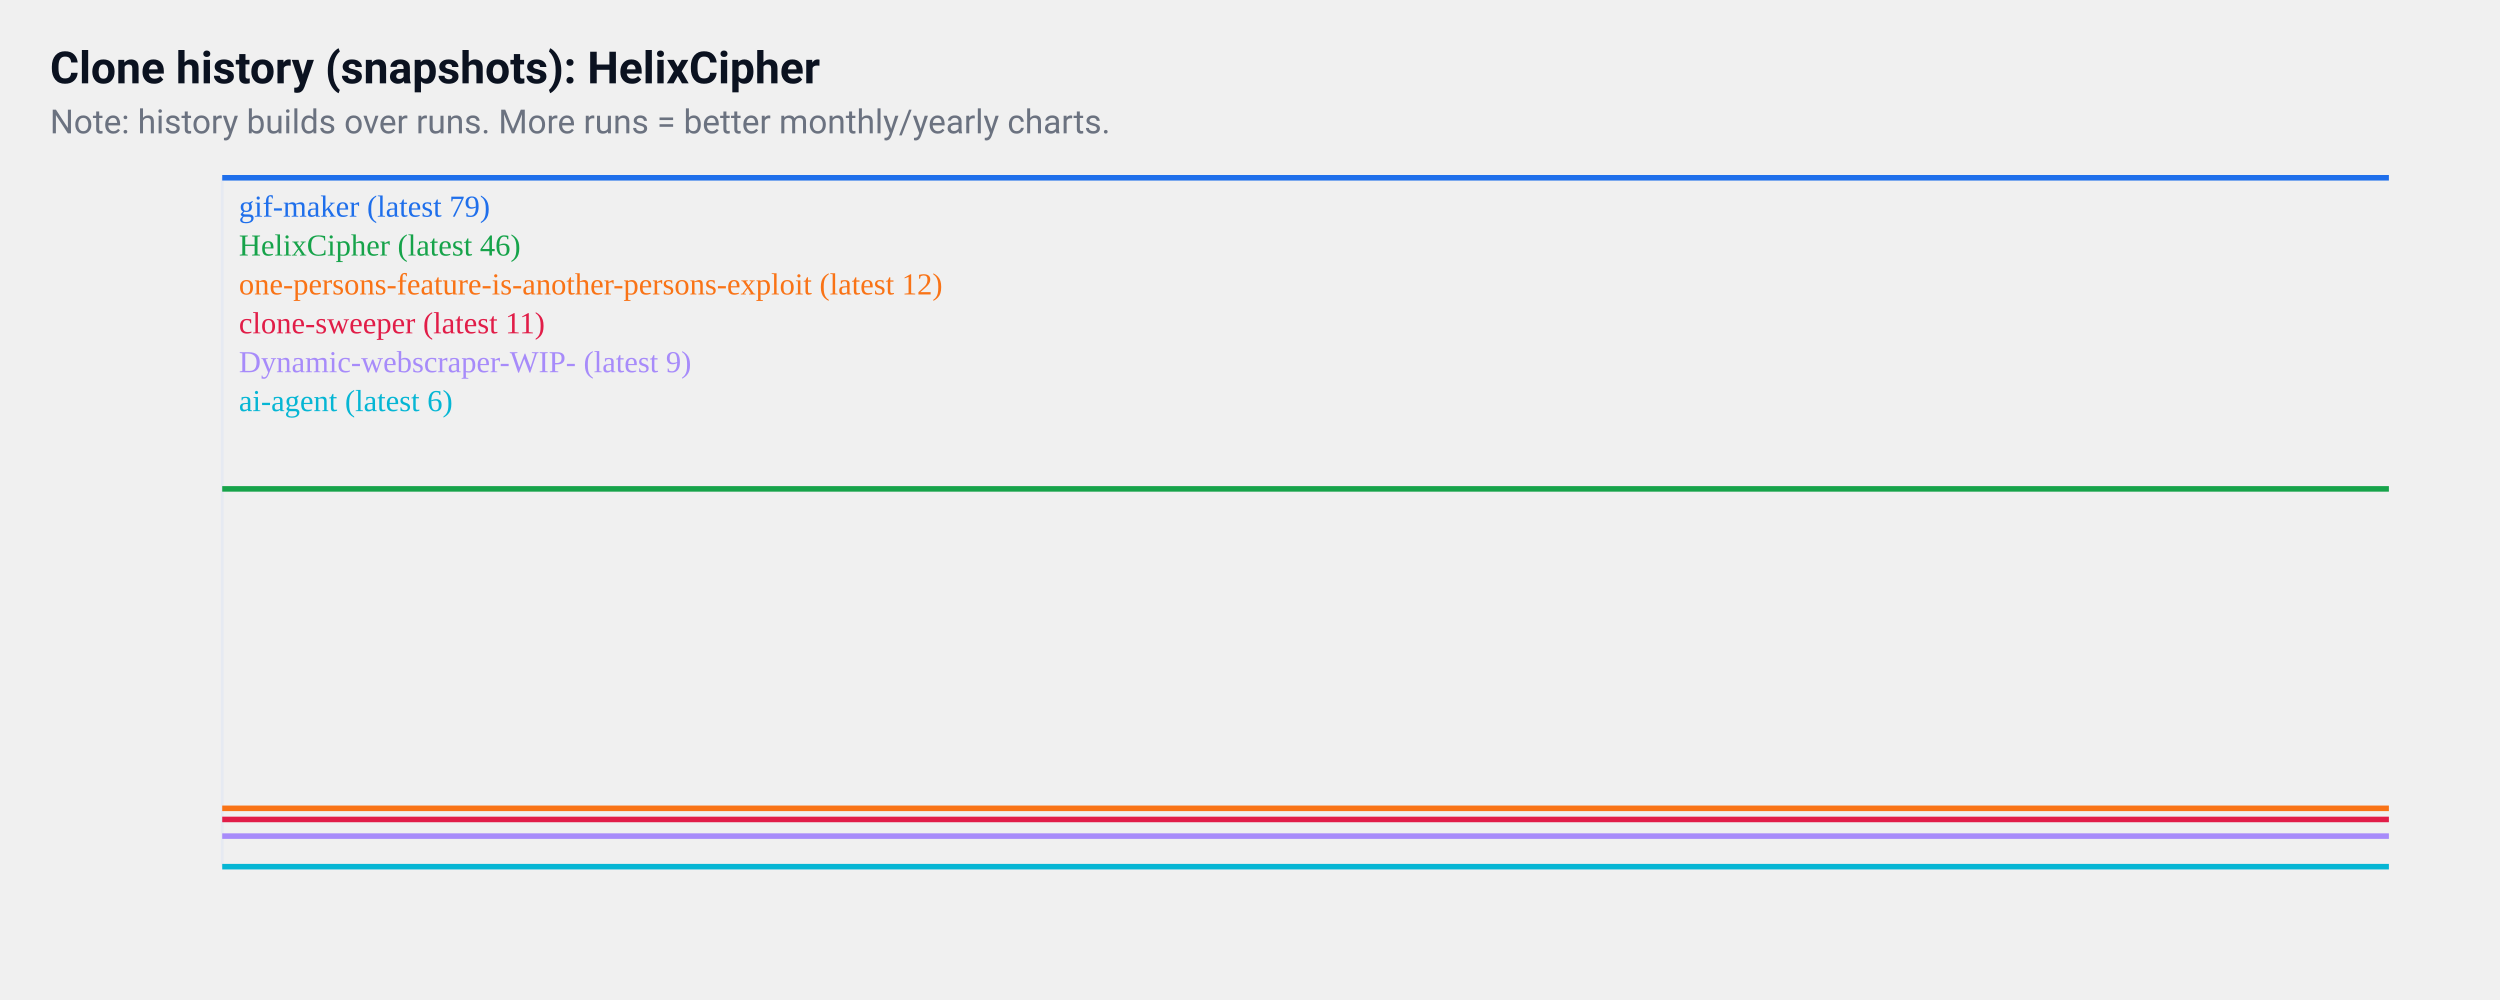
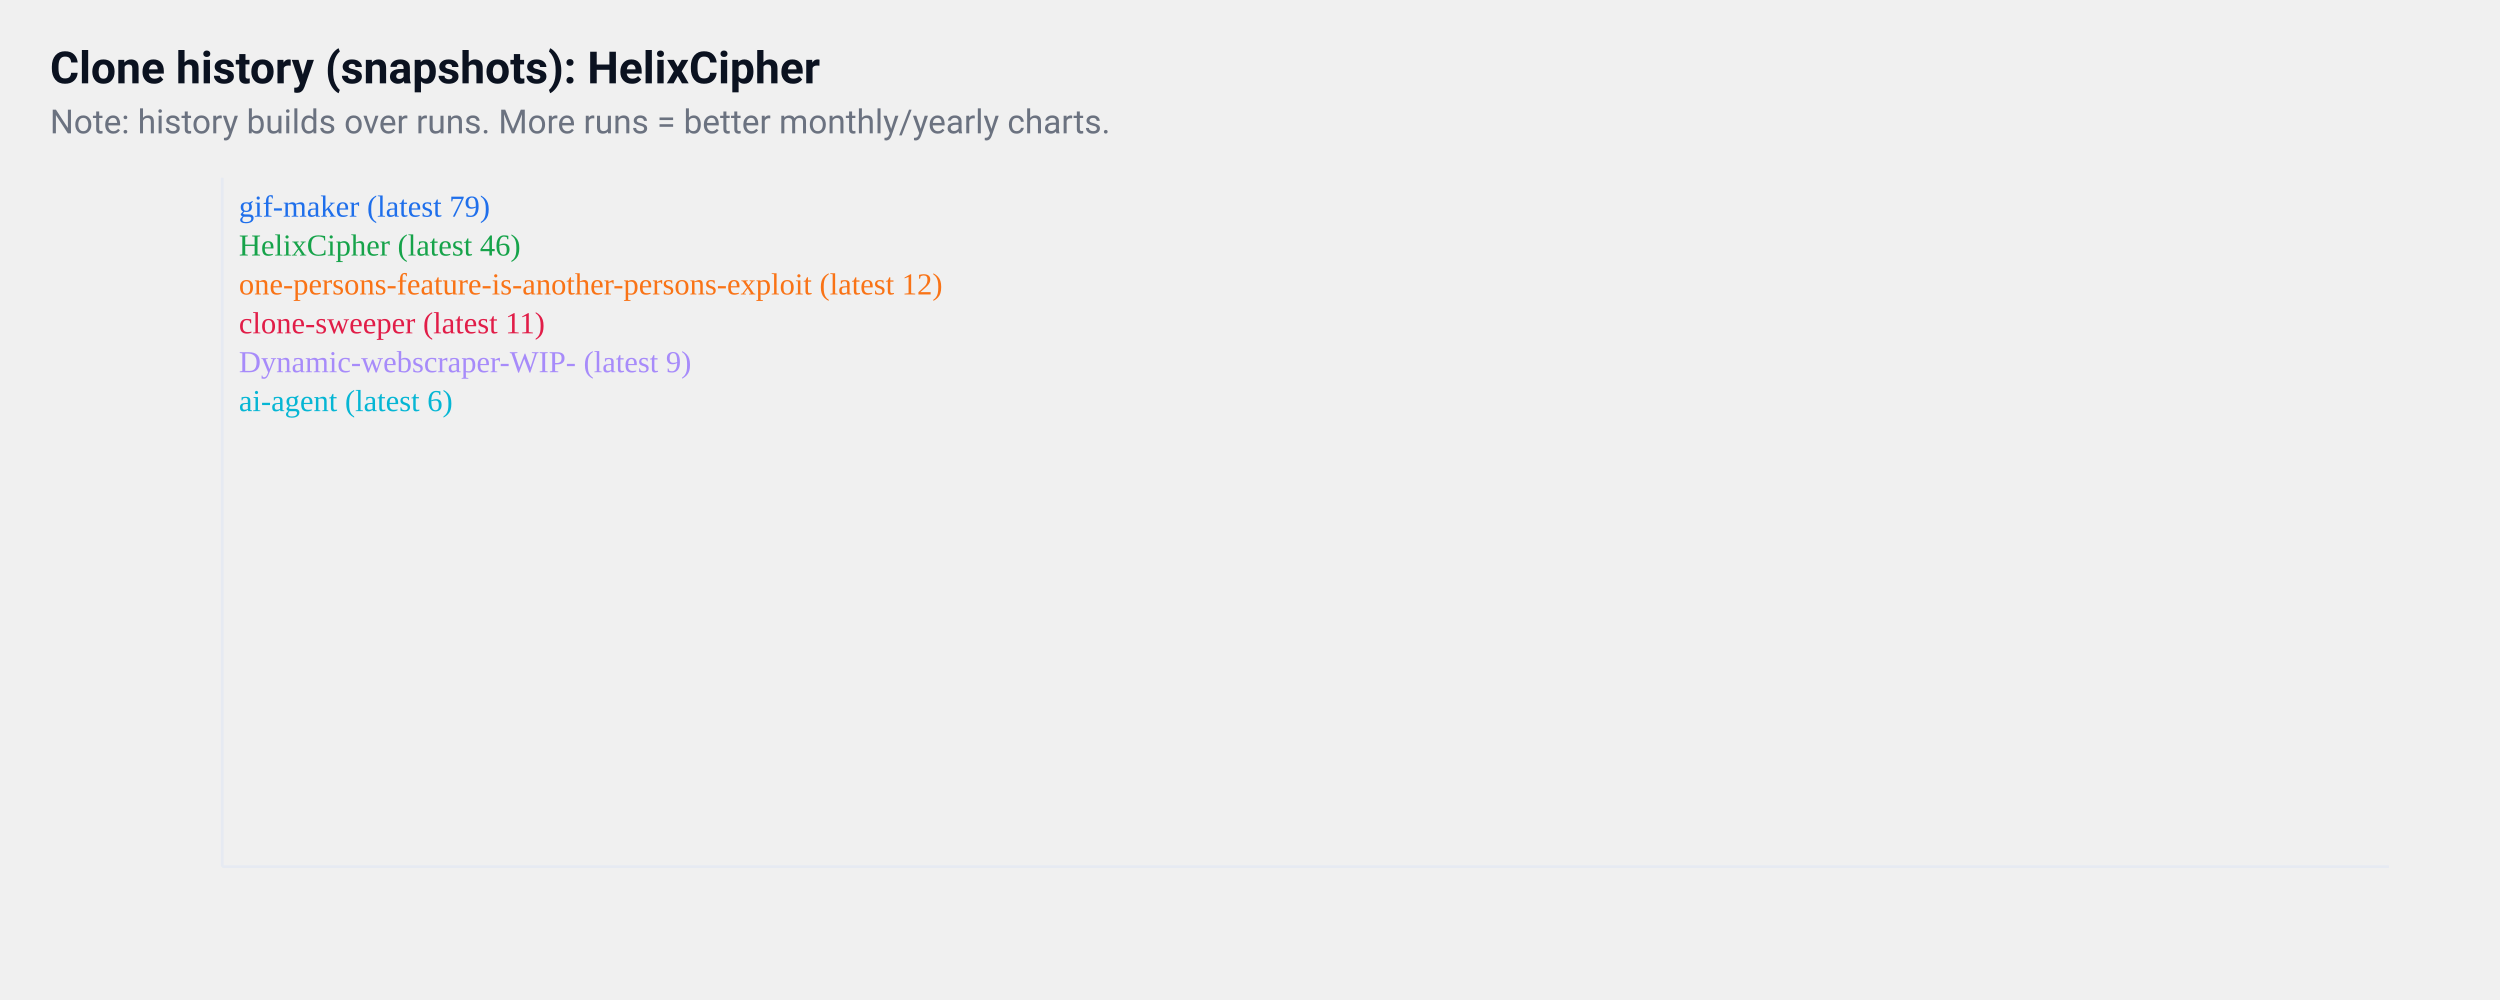
<svg xmlns="http://www.w3.org/2000/svg" width="900" height="360" viewBox="0 0 900 360" role="img" aria-label="GitHub repositories clone history">
  <style>
  .card { font-family: "Segoe UI", Roboto, "Helvetica Neue", Arial, sans-serif; }
  .title { font-weight:700; font-size:16px; fill:#0b1220; }
  .muted { font-size:12px; fill:#6b7280; }
  .axis { font-size:11px; fill:#6b7280; }
  .line { fill:none; stroke-width:2; }
  @media (prefers-color-scheme: dark) {
    .title, .muted, .axis { fill: #ffffff; }
  }
</style>
  <rect x="0" y="0" width="900" height="360" fill="transparent" />
  <text x="18" y="30" class="title card">Clone history (snapshots): HelixCipher</text>
  <text x="18" y="48" class="muted card">Note: history builds over runs. More runs = better monthly/yearly charts.</text>
  <line x1="80" y1="64" x2="80" y2="312" stroke="#e6eaf2" />
  <line x1="80" y1="312" x2="860" y2="312" stroke="#e6eaf2" />
-   <polyline points="80,64 185,64 266,64 345,64 860,64" class="line" style="stroke:#1f6feb;" />
+   <polyline points="470,64" class="line" style="stroke:#1f6feb;" />
  <text x="86" y="78" class="axis" style="fill:#1f6feb">gif-maker (latest 79)</text>
-   <polyline points="80,176 185,176 266,176 345,176 860,176" class="line" style="stroke:#16a34a;" />
+   <polyline points="470,176" class="line" style="stroke:#16a34a;" />
  <text x="86" y="92" class="axis" style="fill:#16a34a">HelixCipher (latest 46)</text>
-   <polyline points="80,291 185,291 266,291 345,291 860,291" class="line" style="stroke:#f97316;" />
+   <polyline points="470,291" class="line" style="stroke:#f97316;" />
  <text x="86" y="106" class="axis" style="fill:#f97316">one-persons-feature-is-another-persons-exploit (latest 12)</text>
-   <polyline points="80,295 185,295 266,295 345,295 860,295" class="line" style="stroke:#e11d48;" />
+   <polyline points="470,295" class="line" style="stroke:#e11d48;" />
  <text x="86" y="120" class="axis" style="fill:#e11d48">clone-sweeper (latest 11)</text>
-   <polyline points="80,301 185,301 266,301 345,301 860,301" class="line" style="stroke:#a78bfa;" />
+   <polyline points="470,301" class="line" style="stroke:#a78bfa;" />
  <text x="86" y="134" class="axis" style="fill:#a78bfa">Dynamic-webscraper-WIP- (latest 9)</text>
-   <polyline points="80,312 185,312 266,312 345,312 860,312" class="line" style="stroke:#06b6d4;" />
+   <polyline points="470,312" class="line" style="stroke:#06b6d4;" />
  <text x="86" y="148" class="axis" style="fill:#06b6d4">ai-agent (latest 6)</text>
</svg>
